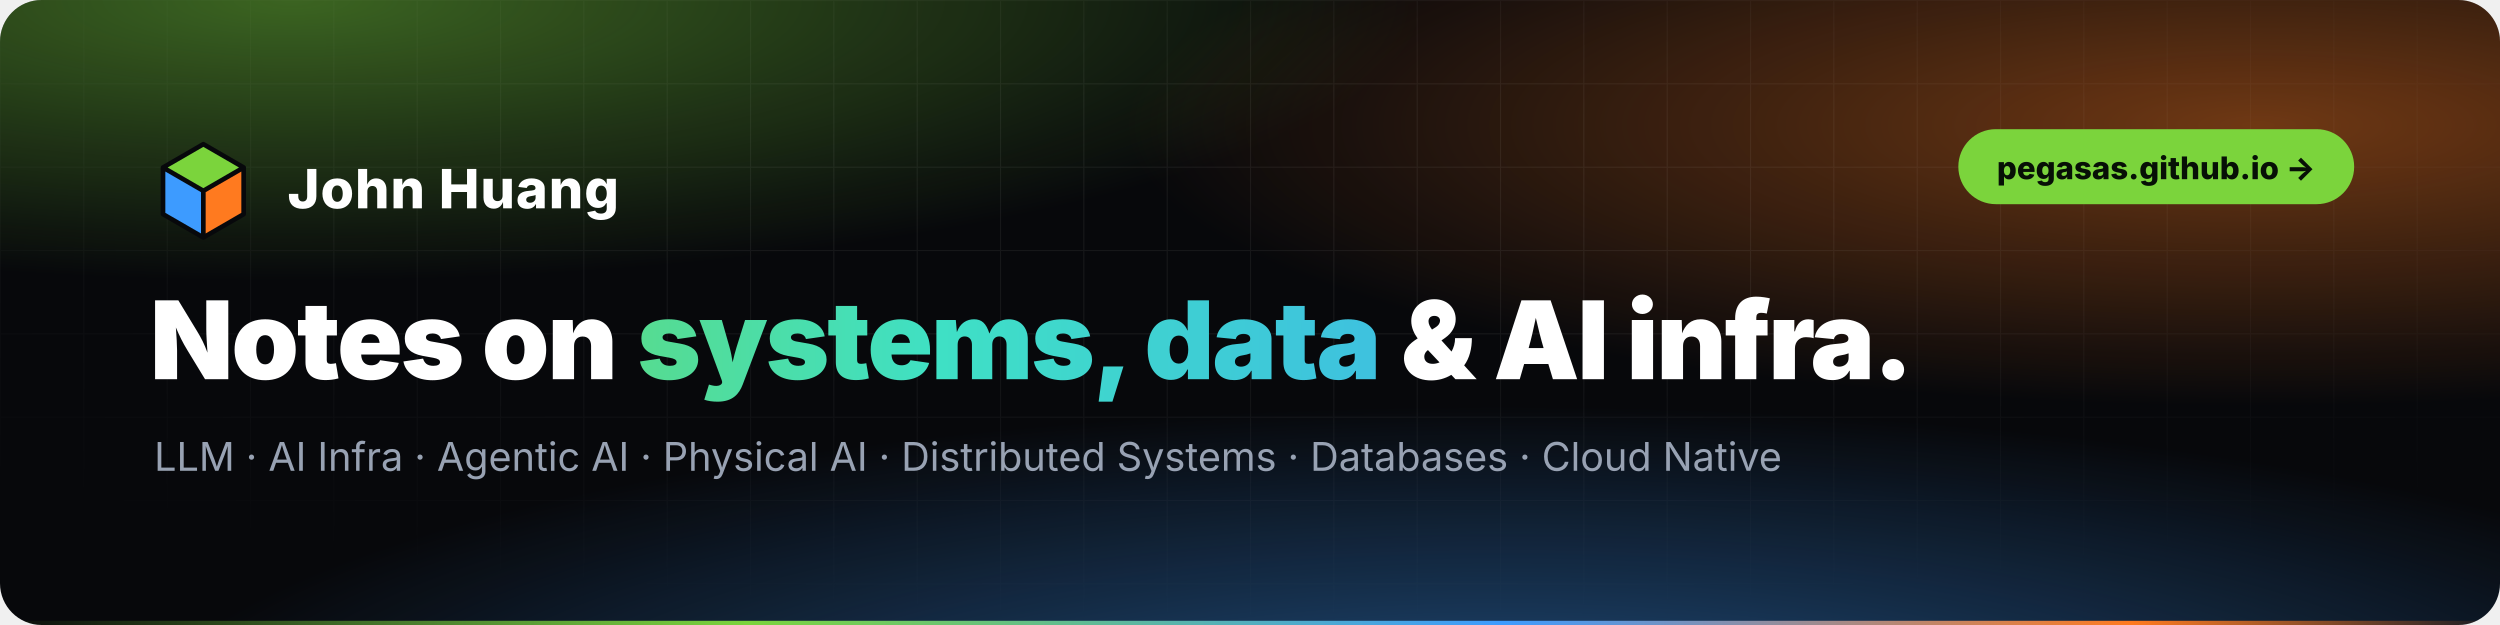
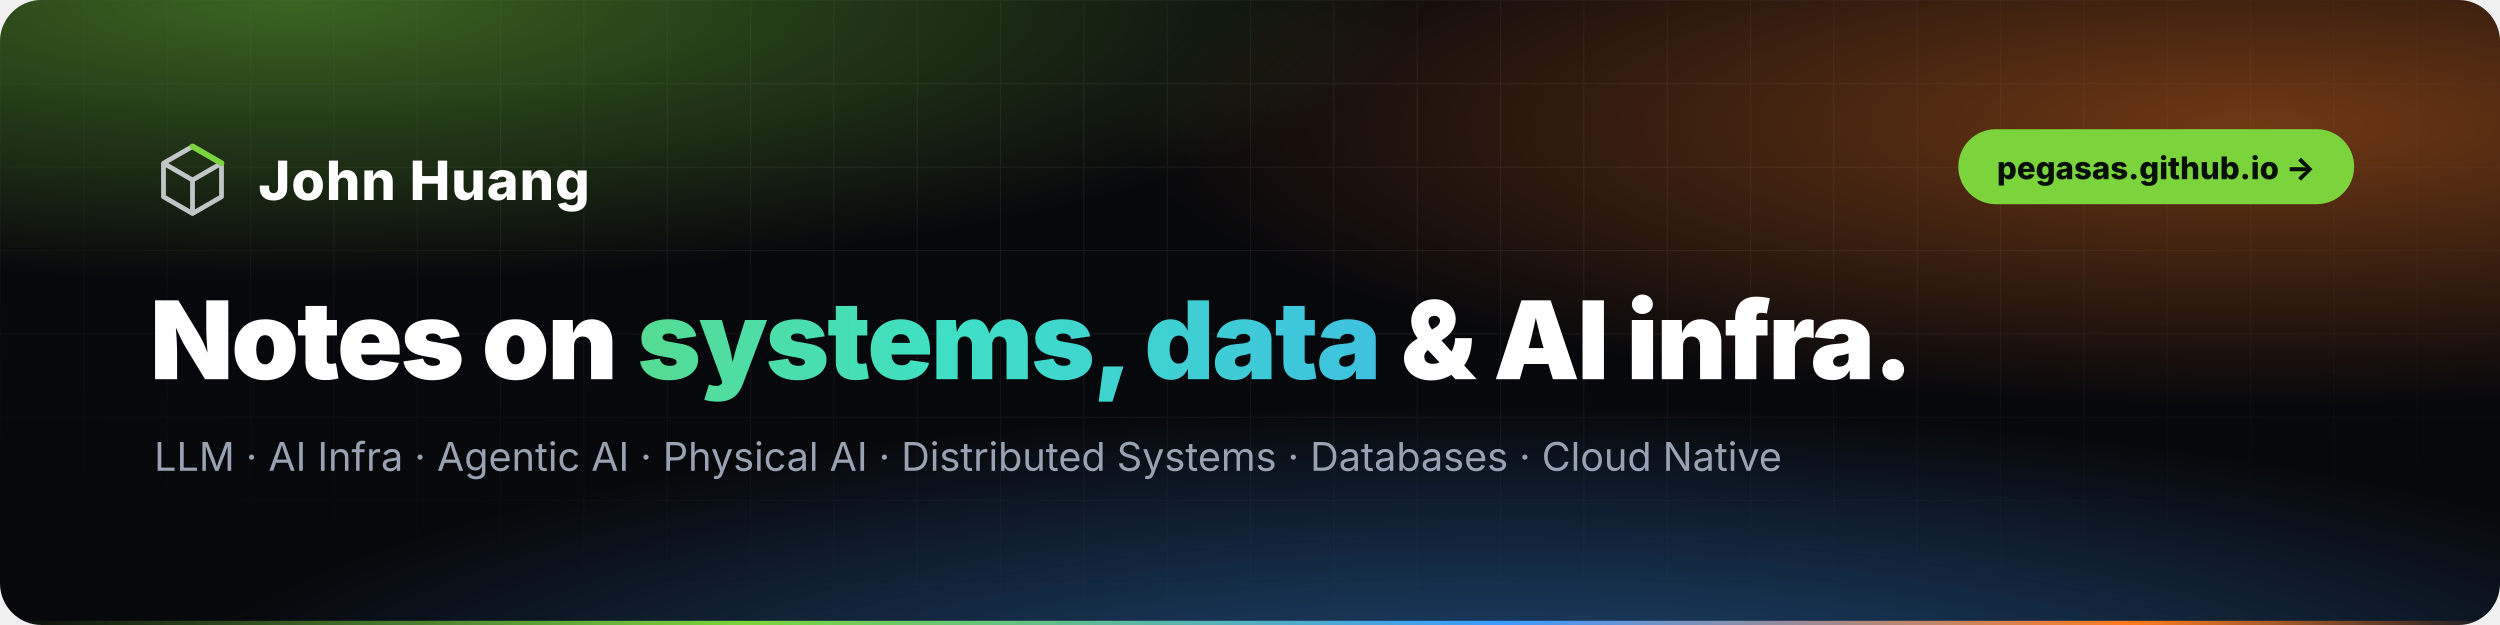
<svg xmlns="http://www.w3.org/2000/svg" width="1200" height="300" viewBox="0 0 1200 300" role="img" aria-label="John Huang — Notes on systems, data and AI infra">
  <defs>
    <radialGradient id="g1" cx="12%" cy="0%" r="45%">
      <stop offset="0" stop-color="#7bd43c" stop-opacity=".45" />
      <stop offset="1" stop-color="#7bd43c" stop-opacity="0" />
    </radialGradient>
    <radialGradient id="g2" cx="90%" cy="20%" r="45%">
      <stop offset="0" stop-color="#ff7a1f" stop-opacity=".42" />
      <stop offset="1" stop-color="#ff7a1f" stop-opacity="0" />
    </radialGradient>
    <radialGradient id="g3" cx="60%" cy="120%" r="55%">
      <stop offset="0" stop-color="#3d9bff" stop-opacity=".5" />
      <stop offset="1" stop-color="#3d9bff" stop-opacity="0" />
    </radialGradient>
    <linearGradient id="t" x1="0" x2="1">
      <stop offset="0" stop-color="#7bd43c" />
      <stop offset=".45" stop-color="#3fe0c5" />
      <stop offset="1" stop-color="#3d9bff" />
    </linearGradient>
    <linearGradient id="line" x1="0" x2="1">
      <stop offset="0" stop-color="#7bd43c" stop-opacity="0" />
      <stop offset=".3" stop-color="#7bd43c" />
      <stop offset=".6" stop-color="#3d9bff" />
      <stop offset=".85" stop-color="#ff7a1f" />
      <stop offset="1" stop-color="#ff7a1f" stop-opacity="0" />
    </linearGradient>
    <pattern id="grid" width="40" height="40" patternUnits="userSpaceOnUse">
      <path d="M40 0H0V40" fill="none" stroke="#fff" stroke-opacity=".06" />
    </pattern>
    <radialGradient id="fade" cx="50%" cy="35%" r="65%">
      <stop offset=".3" stop-color="#fff" />
      <stop offset="1" stop-color="#fff" stop-opacity="0" />
    </radialGradient>
    <mask id="m">
      <rect width="1200" height="300" fill="url(#fade)" />
    </mask>
    <clipPath id="r">
      <rect width="1200" height="300" rx="20" />
    </clipPath>
  </defs>
  <style>
    .f{font-family:-apple-system,BlinkMacSystemFont,"Segoe UI",Inter,Helvetica,Arial,sans-serif}
    .pulse{animation:p 3.2s ease-in-out infinite}
    @keyframes p{0%,100%{opacity:.55}50%{opacity:1}}
  </style>
  <g clip-path="url(#r)">
    <rect width="1200" height="300" fill="#07080b" />
    <rect width="1200" height="300" fill="url(#g1)" class="pulse" />
    <rect width="1200" height="300" fill="url(#g2)" />
    <rect width="1200" height="300" fill="url(#g3)" />
    <rect width="1200" height="300" fill="url(#grid)" mask="url(#m)" />
    <rect y="298" width="1200" height="2" fill="url(#line)" />
    <g transform="translate(72 66)">
-       <g transform="scale(1.6)">
-         <path d="M16 2 L28.1 9 L16 16 L3.9 9 Z" fill="#7bd43c" />
-         <path d="M3.9 9 L16 16 L16 30 L3.9 23 Z" fill="#3d9bff" />
-         <path d="M16 16 L28.1 9 L28.1 23 L16 30 Z" fill="#ff7a1f" />
-         <path d="M16 2 L28.1 9 L28.1 23 L16 30 L3.9 23 L3.9 9 Z M3.9 9 L16 16 L28.1 9 M16 16 V30" fill="none" stroke="#07080b" stroke-width="1.4" stroke-linejoin="round" />
+       <g transform="translate(2 2) scale(1.15)">
+         <path d="M16 2L28.1 9L28.1 23L16 30L3.9 23L3.9 9Z M3.9 9L16 16L28.1 9M16 16V30" fill="none" stroke="#e9edf4" stroke-opacity=".8" stroke-width="2" stroke-linejoin="round" stroke-linecap="round" />
+         <path d="M16 2L28.1 9" fill="none" stroke="#7bd43c" stroke-width="2.4" stroke-linecap="round" />
      </g>
-       <text x="66" y="34" class="f" font-size="26" font-weight="800" fill="#fff" letter-spacing=".5">John Huang</text>
+       <text x="52" y="30" class="f" font-size="26" font-weight="800" fill="#fff" letter-spacing=".5">John Huang</text>
    </g>
    <text x="72" y="182" class="f" font-size="52" font-weight="900" fill="#fff" letter-spacing="-1">Notes on <tspan fill="url(#t)">systems, data</tspan> &amp; AI infra.</text>
    <text x="74" y="226" class="f" font-size="19" fill="#98a2b3">LLM · AI Infra · Agentic AI · Physical AI · Distributed Systems · Databases · Cloud Native</text>
    <g transform="translate(940 62)">
      <rect width="190" height="36" rx="18" fill="#7bd43c" />
      <text x="95" y="24" text-anchor="middle" class="f" font-size="15" font-weight="800" fill="#071006">pegasas.github.io →</text>
    </g>
  </g>
</svg>
